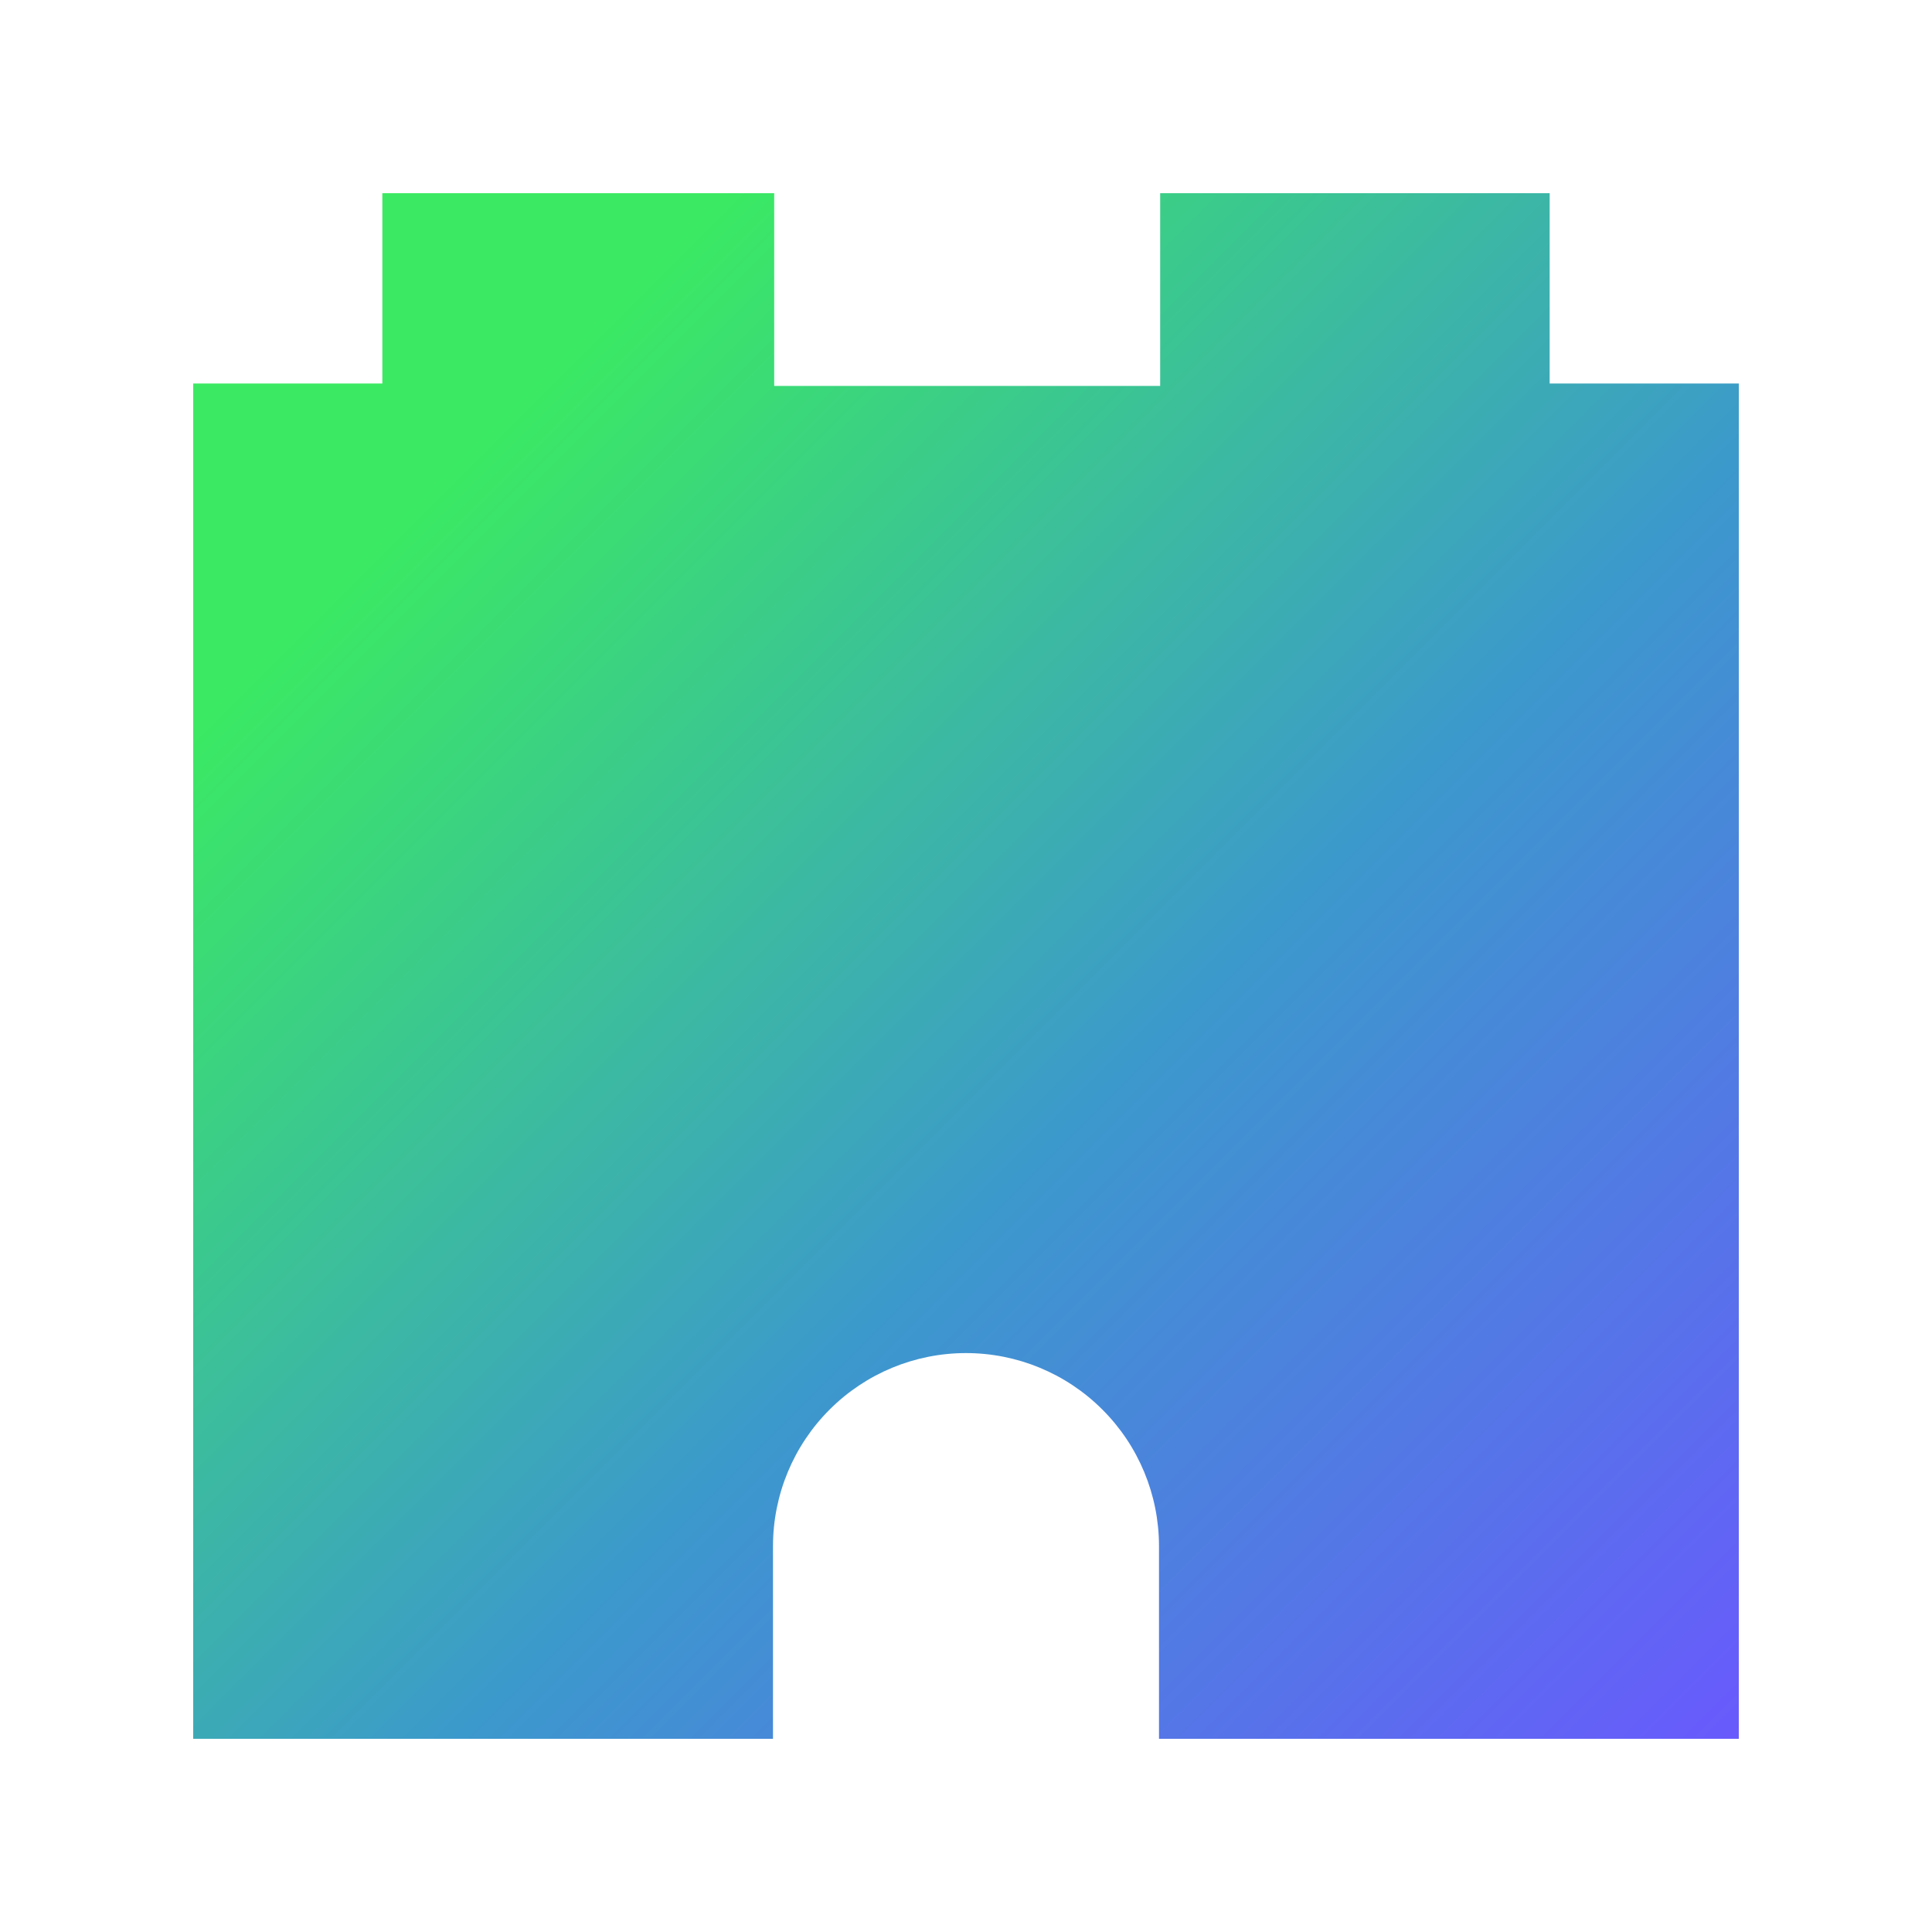
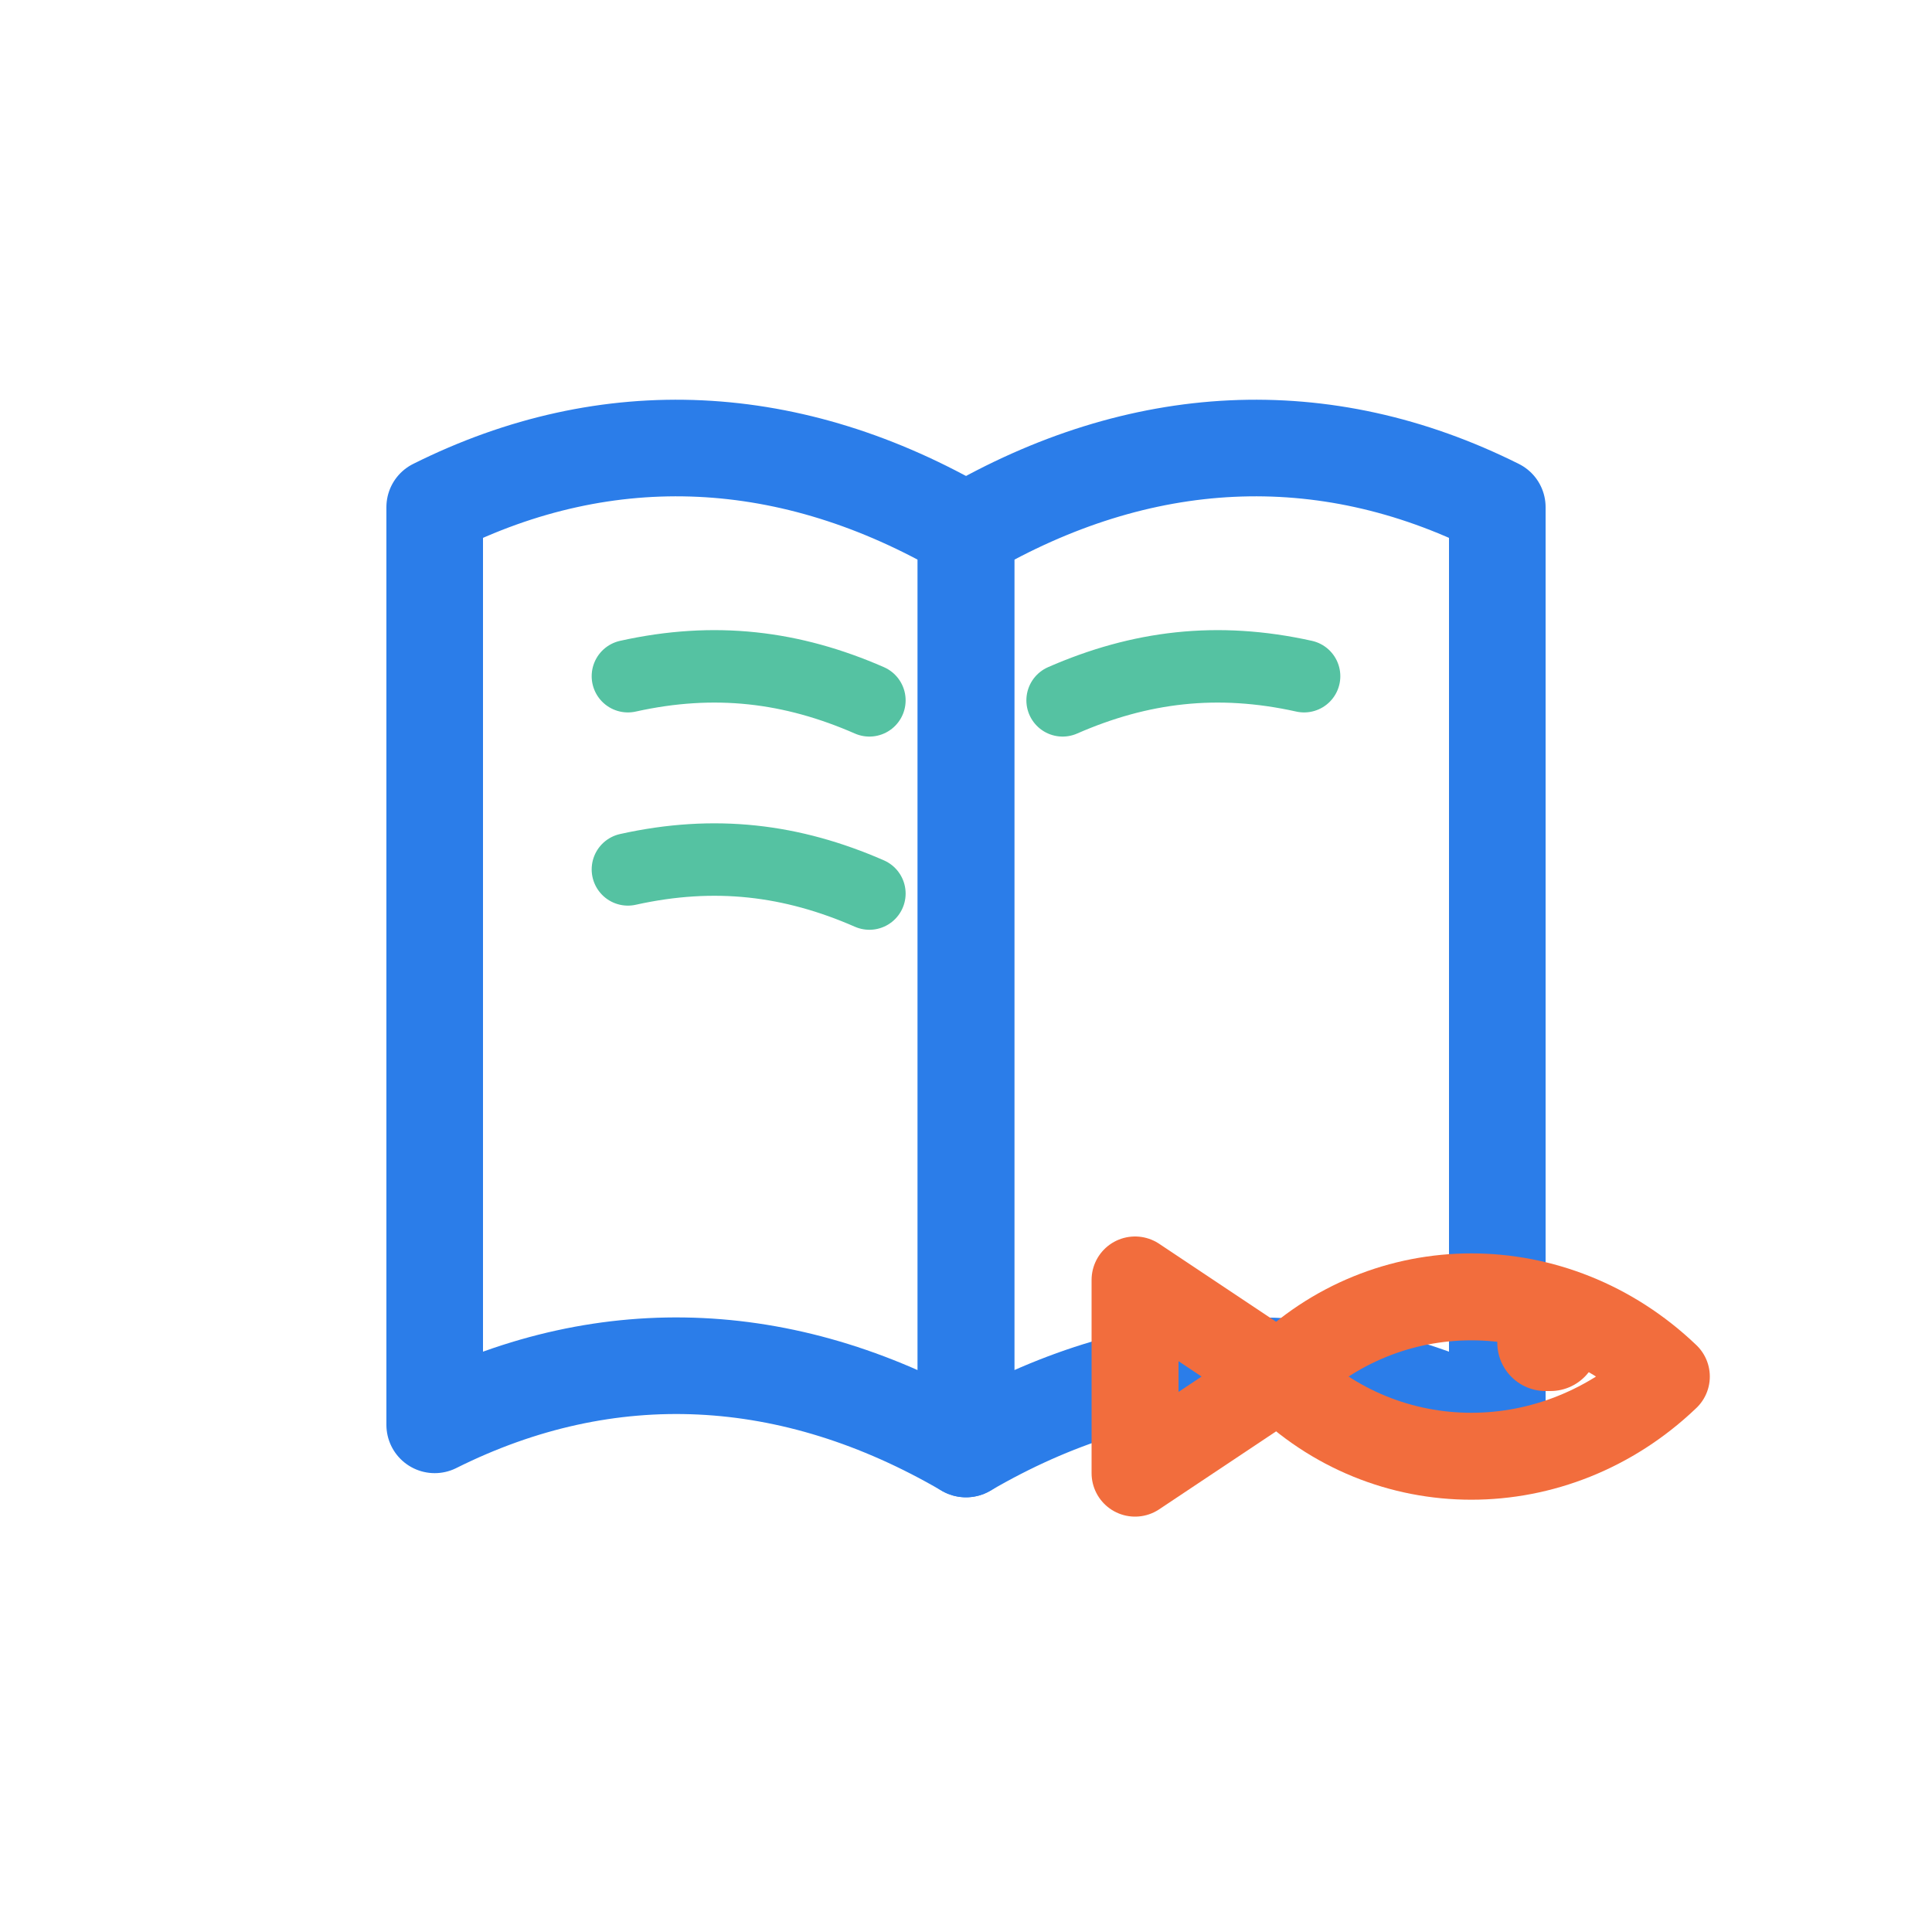
<svg xmlns="http://www.w3.org/2000/svg" width="40" height="40" viewBox="0 0 40 40" fill="none">
-   <path d="M32.084 7.94V4H24.02V7.99H16.029V4H7.916V7.94H4V36H16.004V32.005C16.006 30.946 16.427 29.931 17.177 29.183C17.926 28.434 18.941 28.014 20 28.014C21.059 28.014 22.074 28.434 22.823 29.183C23.573 29.931 23.994 30.946 23.996 32.005V36H36V7.94H32.084Z" fill="url(#paint0_linear)" />
-   <defs>
-     <linearGradient id="paint0_linear" x1="2.942" y1="4.9" x2="37.777" y2="39.734" gradientUnits="userSpaceOnUse">
-       <stop offset="0.159" stop-color="#3BEA62" />
-       <stop offset="0.54" stop-color="#3C99CC" />
-       <stop offset="0.937" stop-color="#6B57FF" />
-     </linearGradient>
-   </defs>
+   <g stroke-linecap="round" stroke-linejoin="round">
+     <path d="M20 11C16.4 8.9 12.6 8.7 9 10.5V29.5C12.6 27.7 16.4 27.9 20 30V11Z" stroke="#2B7DE9" stroke-width="2" />
+     <path d="M20 11C23.6 8.9 27.4 8.7 31 10.5V29.5C27.4 27.7 23.6 27.9 20 30V11Z" stroke="#2B7DE9" stroke-width="2" />
+     <path d="M13 14C14.8 13.6 16.4 13.8 18 14.5" stroke="#55C2A2" stroke-width="1.5" />
+     <path d="M13 18C14.8 17.6 16.4 17.8 18 18.5" stroke="#55C2A2" stroke-width="1.5" />
+     <path d="M22 14.5C23.6 13.8 25.2 13.6 27 14" stroke="#55C2A2" stroke-width="1.5" />
+     <path d="M26.5 28.5C28.7 26.3 32.2 26.3 34.5 28.5C32.2 30.7 28.7 30.7 26.5 28.5Z" stroke="#F26D3D" stroke-width="1.8" />
+     <path d="M26.5 28.5L23.5 26.5V30.5L26.5 28.5Z" stroke="#F26D3D" stroke-width="1.8" />
+     <path d="M32 27.8H32.1" stroke="#F26D3D" stroke-width="2" />
+   </g>
</svg>
